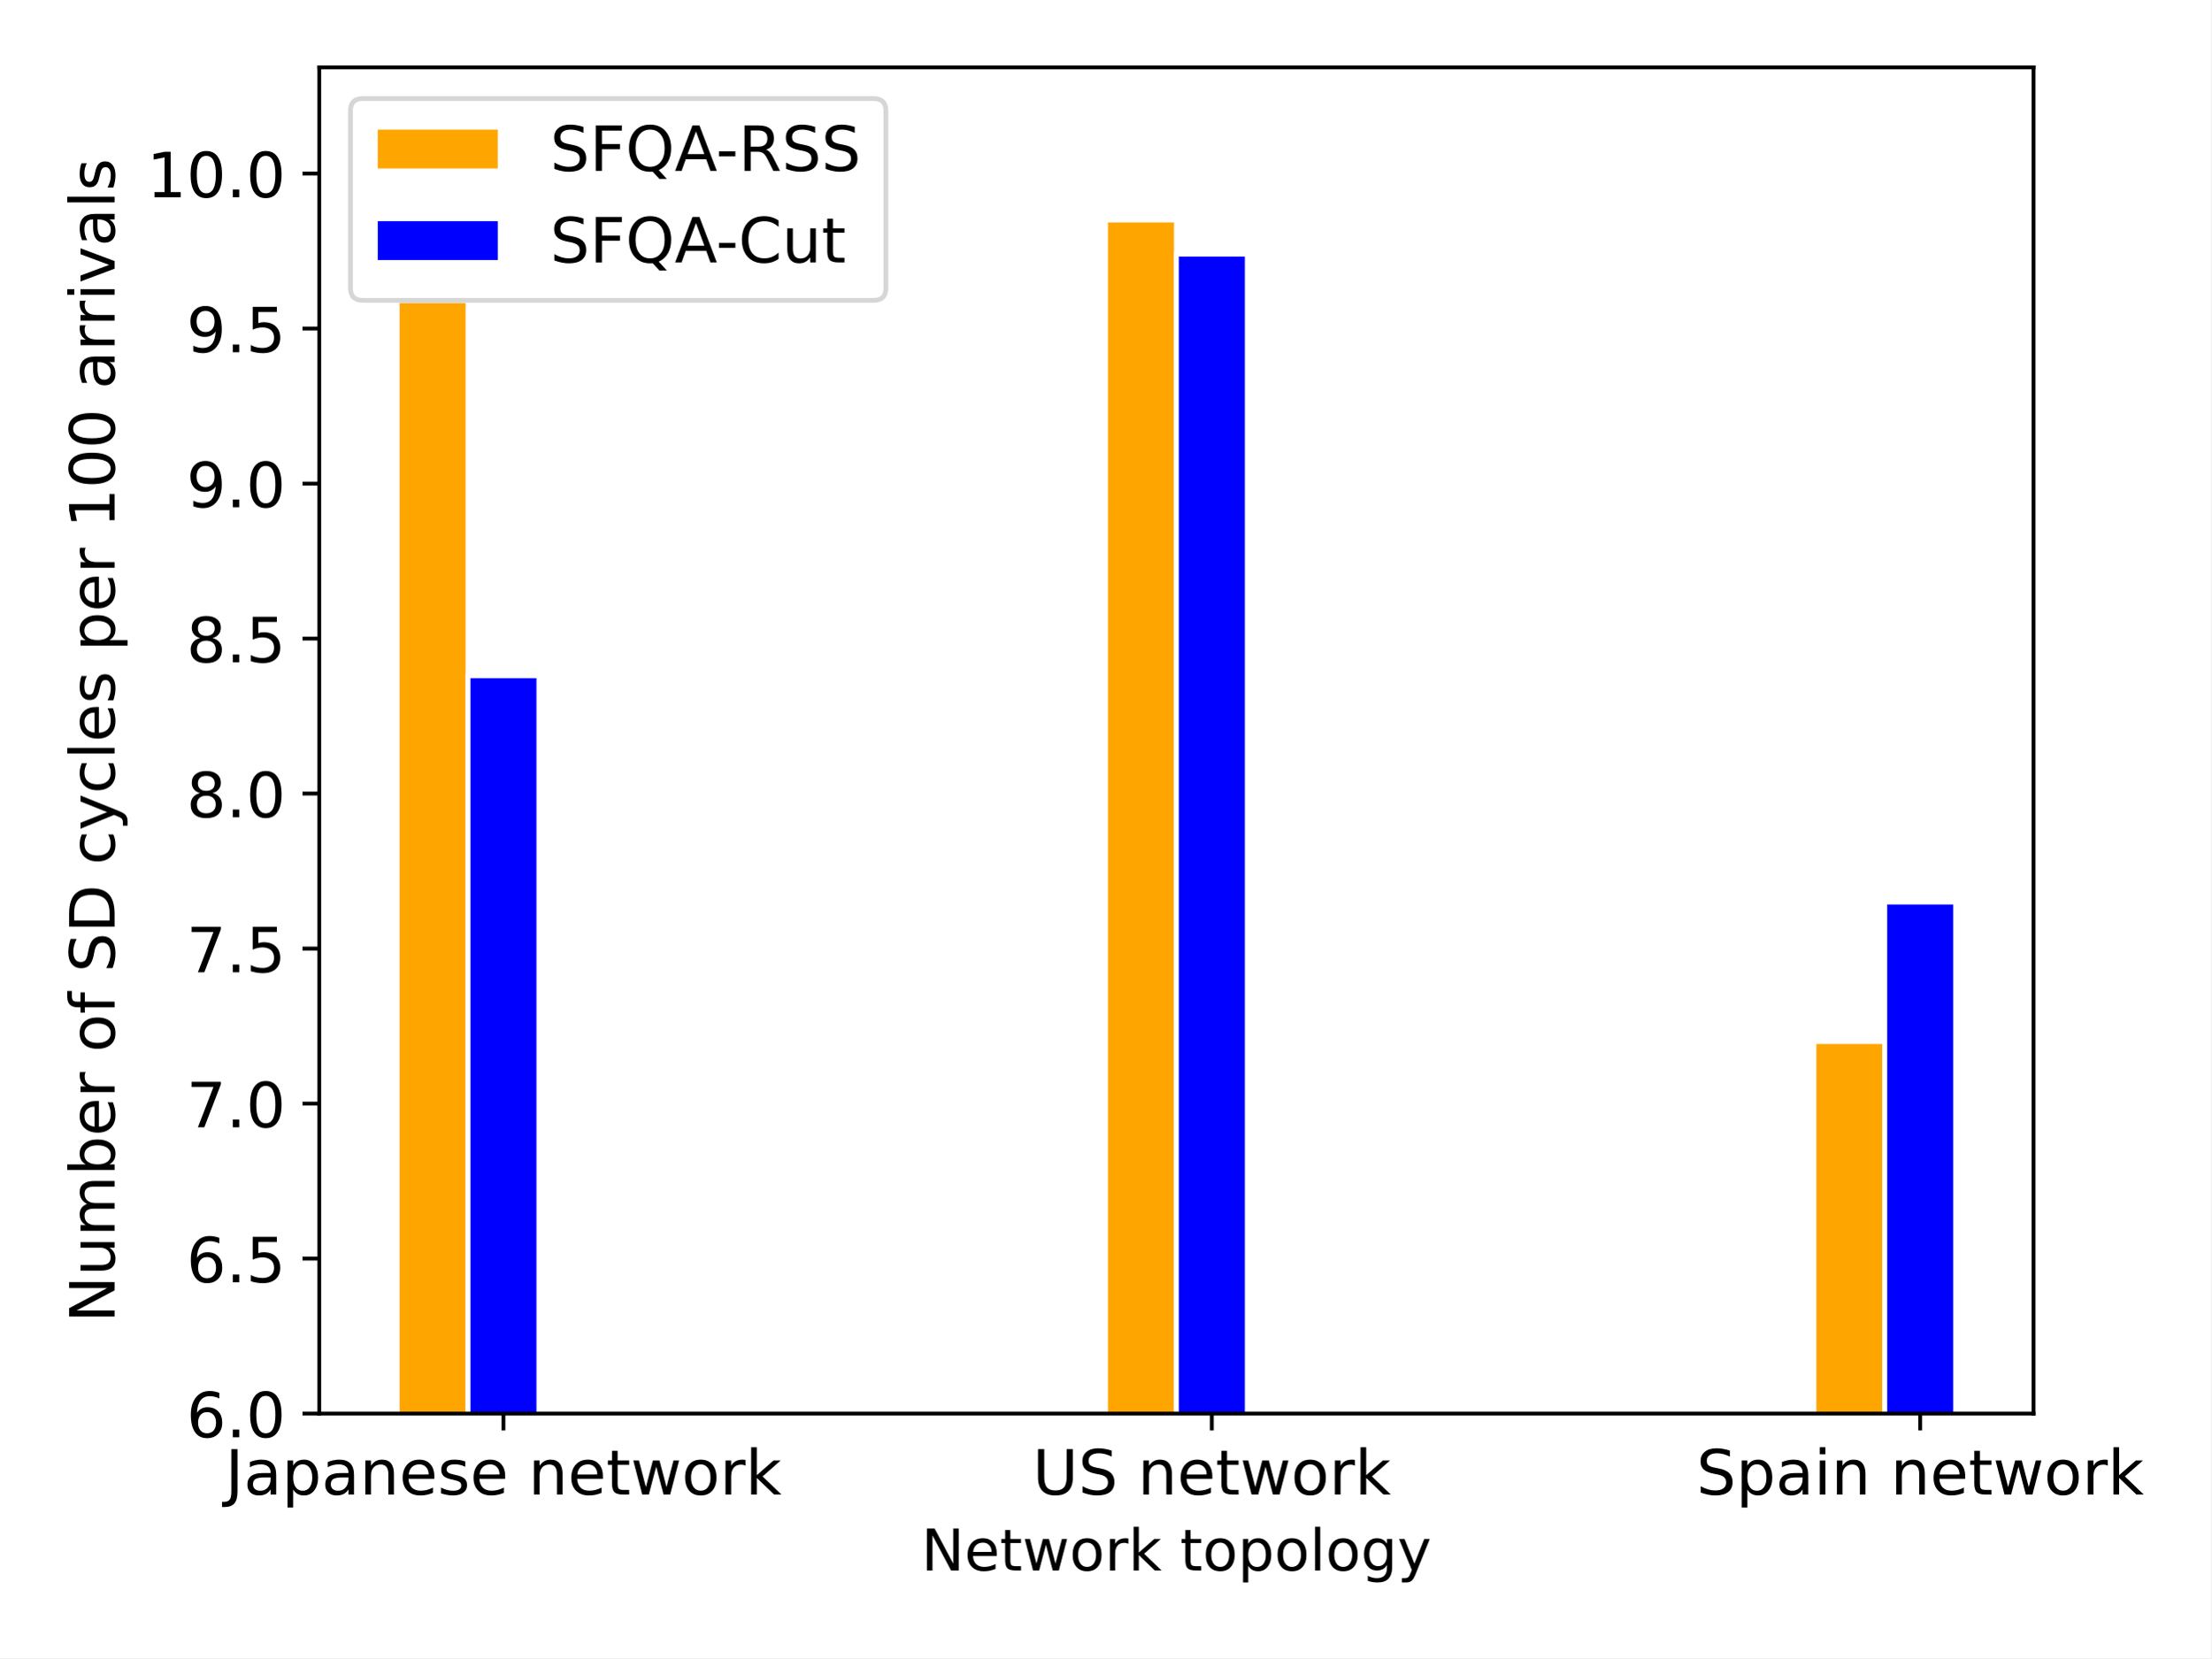
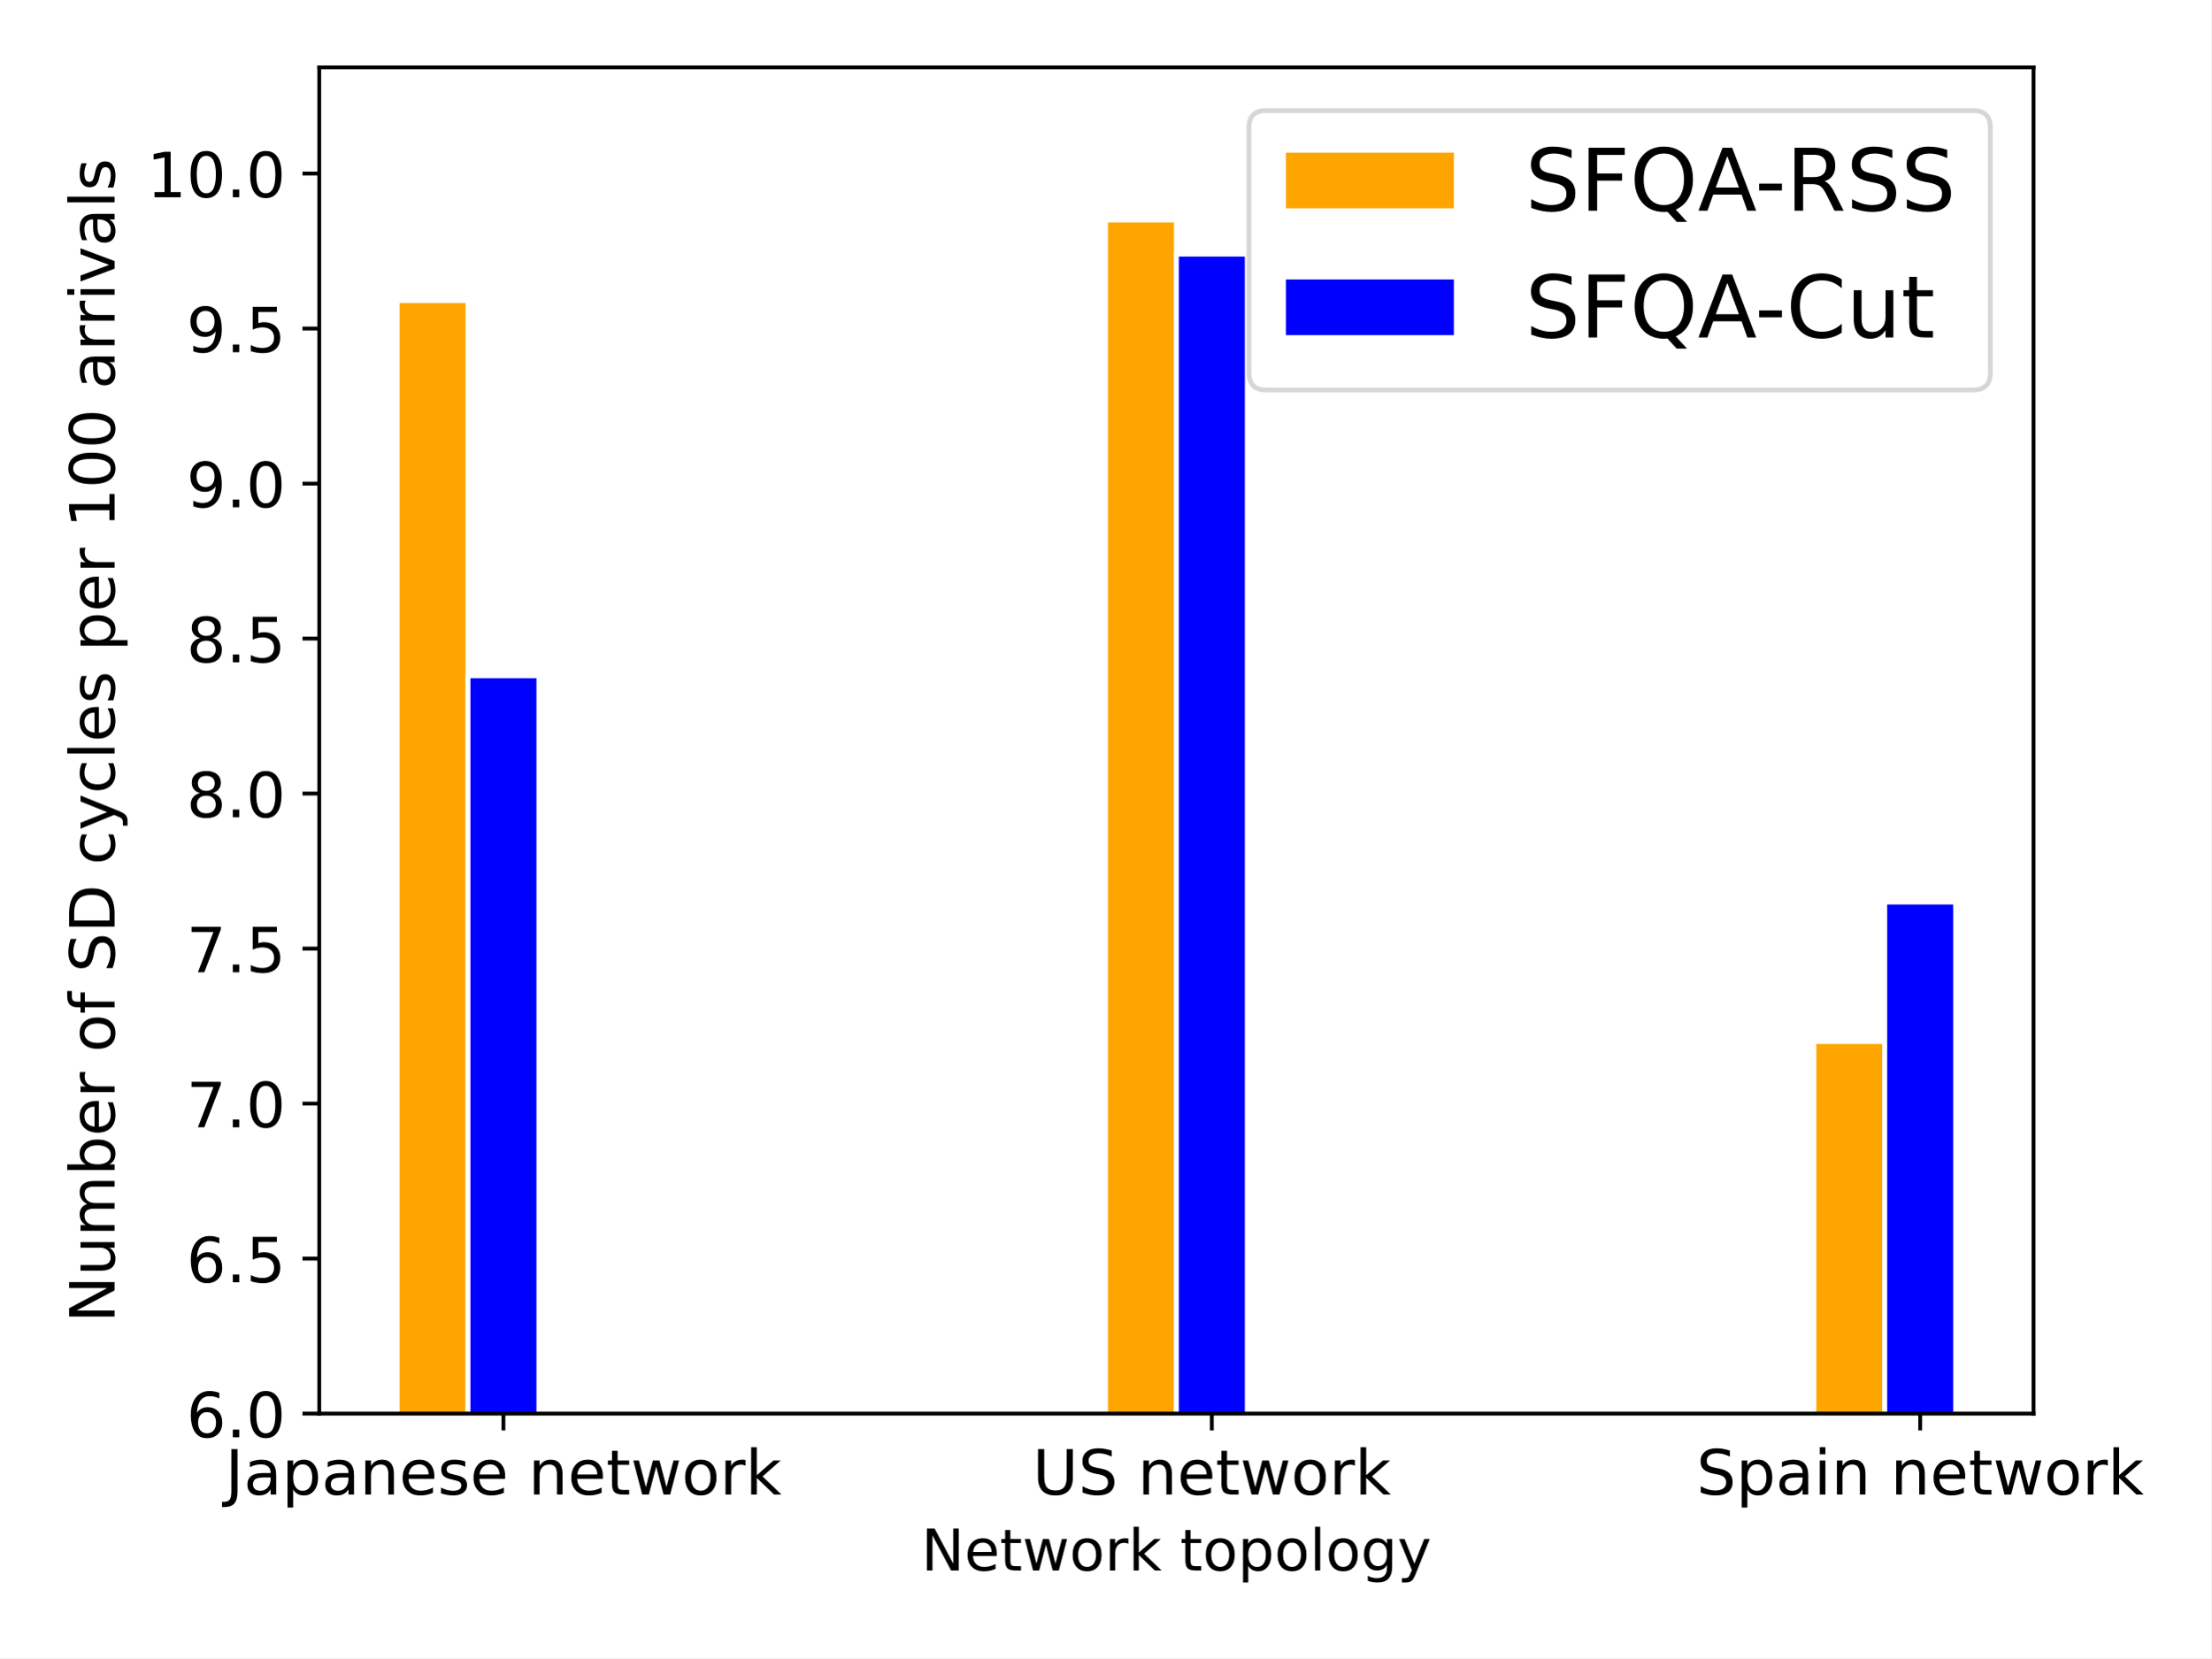
<svg xmlns="http://www.w3.org/2000/svg" xmlns:xlink="http://www.w3.org/1999/xlink" width="460.8pt" height="345.6pt" viewBox="0 0 460.8 345.6" version="1.1">
  <defs>
    <style type="text/css">*{stroke-linejoin: round; stroke-linecap: butt}</style>
  </defs>
  <g id="figure_1">
    <g id="patch_1">
      <path d="M 0 345.6  L 460.8 345.6  L 460.8 0  L 0 0  z " style="fill: #ffffff" />
    </g>
    <g id="axes_1">
      <g id="patch_2">
        <path d="M 66.53 294.64  L 423.796 294.64  L 423.796 14.04  L 66.53 14.04  z " style="fill: #ffffff" />
      </g>
      <g id="patch_3">
-         <path d="M 82.769 682.343  L 97.532 682.343  L 97.532 62.664  L 82.769 62.664  z " clip-path="url(#p008987173a)" style="fill: #ffa500; stroke: #ffffff; stroke-linejoin: miter" />
+         <path d="M 82.769 682.343  L 97.532 682.343  L 97.532 62.664  L 82.769 62.664  z " clip-path="url(#p7606cd751e)" style="fill: #ffa500; stroke: #ffffff; stroke-linejoin: miter" />
      </g>
      <g id="patch_4">
-         <path d="M 230.4 682.343  L 245.163 682.343  L 245.163 45.864  L 230.4 45.864  z " clip-path="url(#p008987173a)" style="fill: #ffa500; stroke: #ffffff; stroke-linejoin: miter" />
+         <path d="M 230.4 682.343  L 245.163 682.343  L 245.163 45.864  L 230.4 45.864  z " clip-path="url(#p7606cd751e)" style="fill: #ffa500; stroke: #ffffff; stroke-linejoin: miter" />
      </g>
      <g id="patch_5">
-         <path d="M 378.031 682.343  L 392.794 682.343  L 392.794 217.099  L 378.031 217.099  z " clip-path="url(#p008987173a)" style="fill: #ffa500; stroke: #ffffff; stroke-linejoin: miter" />
+         <path d="M 378.031 682.343  L 392.794 682.343  L 392.794 217.099  L 378.031 217.099  z " clip-path="url(#p7606cd751e)" style="fill: #ffa500; stroke: #ffffff; stroke-linejoin: miter" />
      </g>
      <g id="patch_6">
-         <path d="M 97.532 682.343  L 112.296 682.343  L 112.296 140.851  L 97.532 140.851  z " clip-path="url(#p008987173a)" style="fill: #0000ff; stroke: #ffffff; stroke-linejoin: miter" />
+         <path d="M 97.532 682.343  L 112.296 682.343  L 112.296 140.851  L 97.532 140.851  z " clip-path="url(#p7606cd751e)" style="fill: #0000ff; stroke: #ffffff; stroke-linejoin: miter" />
      </g>
      <g id="patch_7">
-         <path d="M 245.163 682.343  L 259.926 682.343  L 259.926 52.972  L 245.163 52.972  z " clip-path="url(#p008987173a)" style="fill: #0000ff; stroke: #ffffff; stroke-linejoin: miter" />
+         <path d="M 245.163 682.343  L 259.926 682.343  L 259.926 52.972  L 245.163 52.972  z " clip-path="url(#p7606cd751e)" style="fill: #0000ff; stroke: #ffffff; stroke-linejoin: miter" />
      </g>
      <g id="patch_8">
-         <path d="M 392.794 682.343  L 407.557 682.343  L 407.557 188.022  L 392.794 188.022  z " clip-path="url(#p008987173a)" style="fill: #0000ff; stroke: #ffffff; stroke-linejoin: miter" />
+         <path d="M 392.794 682.343  L 407.557 682.343  L 407.557 188.022  L 392.794 188.022  z " clip-path="url(#p7606cd751e)" style="fill: #0000ff; stroke: #ffffff; stroke-linejoin: miter" />
      </g>
      <g id="matplotlib.axis_1">
        <g id="xtick_1">
          <g id="line2d_1">
            <defs>
-               <path id="m2ef99283dd" d="M 0 0  L 0 3.5  " style="stroke: #000000; stroke-width: 0.8" />
-             </defs>
-             <g>
-               <use xlink:href="#m2ef99283dd" x="104.914" y="294.64" style="stroke: #000000; stroke-width: 0.8" />
+               <path id="m0793791e75" d="M 0 0  L 0 3.5  " style="stroke: #000000; stroke-width: 0.8" />
+             </defs>
+             <g>
+               <use xlink:href="#m0793791e75" x="104.914" y="294.64" style="stroke: #000000; stroke-width: 0.8" />
            </g>
          </g>
          <g id="text_1">
            <g transform="translate(46.93702 311.518) scale(0.13 -0.13)">
              <defs>
                <path id="DejaVuSans-4a" d="M 628 4666  L 1259 4666  L 1259 325  Q 1259 -519 939 -900  Q 619 -1281 -91 -1281  L -331 -1281  L -331 -750  L -134 -750  Q 284 -750 456 -515  Q 628 -281 628 325  L 628 4666  z " transform="scale(0.015625)" />
                <path id="DejaVuSans-61" d="M 2194 1759  Q 1497 1759 1228 1600  Q 959 1441 959 1056  Q 959 750 1161 570  Q 1363 391 1709 391  Q 2188 391 2477 730  Q 2766 1069 2766 1631  L 2766 1759  L 2194 1759  z M 3341 1997  L 3341 0  L 2766 0  L 2766 531  Q 2569 213 2275 61  Q 1981 -91 1556 -91  Q 1019 -91 701 211  Q 384 513 384 1019  Q 384 1609 779 1909  Q 1175 2209 1959 2209  L 2766 2209  L 2766 2266  Q 2766 2663 2505 2880  Q 2244 3097 1772 3097  Q 1472 3097 1187 3025  Q 903 2953 641 2809  L 641 3341  Q 956 3463 1253 3523  Q 1550 3584 1831 3584  Q 2591 3584 2966 3190  Q 3341 2797 3341 1997  z " transform="scale(0.015625)" />
                <path id="DejaVuSans-70" d="M 1159 525  L 1159 -1331  L 581 -1331  L 581 3500  L 1159 3500  L 1159 2969  Q 1341 3281 1617 3432  Q 1894 3584 2278 3584  Q 2916 3584 3314 3078  Q 3713 2572 3713 1747  Q 3713 922 3314 415  Q 2916 -91 2278 -91  Q 1894 -91 1617 61  Q 1341 213 1159 525  z M 3116 1747  Q 3116 2381 2855 2742  Q 2594 3103 2138 3103  Q 1681 3103 1420 2742  Q 1159 2381 1159 1747  Q 1159 1113 1420 752  Q 1681 391 2138 391  Q 2594 391 2855 752  Q 3116 1113 3116 1747  z " transform="scale(0.015625)" />
                <path id="DejaVuSans-6e" d="M 3513 2113  L 3513 0  L 2938 0  L 2938 2094  Q 2938 2591 2744 2837  Q 2550 3084 2163 3084  Q 1697 3084 1428 2787  Q 1159 2491 1159 1978  L 1159 0  L 581 0  L 581 3500  L 1159 3500  L 1159 2956  Q 1366 3272 1645 3428  Q 1925 3584 2291 3584  Q 2894 3584 3203 3211  Q 3513 2838 3513 2113  z " transform="scale(0.015625)" />
                <path id="DejaVuSans-65" d="M 3597 1894  L 3597 1613  L 953 1613  Q 991 1019 1311 708  Q 1631 397 2203 397  Q 2534 397 2845 478  Q 3156 559 3463 722  L 3463 178  Q 3153 47 2828 -22  Q 2503 -91 2169 -91  Q 1331 -91 842 396  Q 353 884 353 1716  Q 353 2575 817 3079  Q 1281 3584 2069 3584  Q 2775 3584 3186 3129  Q 3597 2675 3597 1894  z M 3022 2063  Q 3016 2534 2758 2815  Q 2500 3097 2075 3097  Q 1594 3097 1305 2825  Q 1016 2553 972 2059  L 3022 2063  z " transform="scale(0.015625)" />
                <path id="DejaVuSans-73" d="M 2834 3397  L 2834 2853  Q 2591 2978 2328 3040  Q 2066 3103 1784 3103  Q 1356 3103 1142 2972  Q 928 2841 928 2578  Q 928 2378 1081 2264  Q 1234 2150 1697 2047  L 1894 2003  Q 2506 1872 2764 1633  Q 3022 1394 3022 966  Q 3022 478 2636 193  Q 2250 -91 1575 -91  Q 1294 -91 989 -36  Q 684 19 347 128  L 347 722  Q 666 556 975 473  Q 1284 391 1588 391  Q 1994 391 2212 530  Q 2431 669 2431 922  Q 2431 1156 2273 1281  Q 2116 1406 1581 1522  L 1381 1569  Q 847 1681 609 1914  Q 372 2147 372 2553  Q 372 3047 722 3315  Q 1072 3584 1716 3584  Q 2034 3584 2315 3537  Q 2597 3491 2834 3397  z " transform="scale(0.015625)" />
                <path id="DejaVuSans-20" transform="scale(0.015625)" />
                <path id="DejaVuSans-74" d="M 1172 4494  L 1172 3500  L 2356 3500  L 2356 3053  L 1172 3053  L 1172 1153  Q 1172 725 1289 603  Q 1406 481 1766 481  L 2356 481  L 2356 0  L 1766 0  Q 1100 0 847 248  Q 594 497 594 1153  L 594 3053  L 172 3053  L 172 3500  L 594 3500  L 594 4494  L 1172 4494  z " transform="scale(0.015625)" />
                <path id="DejaVuSans-77" d="M 269 3500  L 844 3500  L 1563 769  L 2278 3500  L 2956 3500  L 3675 769  L 4391 3500  L 4966 3500  L 4050 0  L 3372 0  L 2619 2869  L 1863 0  L 1184 0  L 269 3500  z " transform="scale(0.015625)" />
                <path id="DejaVuSans-6f" d="M 1959 3097  Q 1497 3097 1228 2736  Q 959 2375 959 1747  Q 959 1119 1226 758  Q 1494 397 1959 397  Q 2419 397 2687 759  Q 2956 1122 2956 1747  Q 2956 2369 2687 2733  Q 2419 3097 1959 3097  z M 1959 3584  Q 2709 3584 3137 3096  Q 3566 2609 3566 1747  Q 3566 888 3137 398  Q 2709 -91 1959 -91  Q 1206 -91 779 398  Q 353 888 353 1747  Q 353 2609 779 3096  Q 1206 3584 1959 3584  z " transform="scale(0.015625)" />
                <path id="DejaVuSans-72" d="M 2631 2963  Q 2534 3019 2420 3045  Q 2306 3072 2169 3072  Q 1681 3072 1420 2755  Q 1159 2438 1159 1844  L 1159 0  L 581 0  L 581 3500  L 1159 3500  L 1159 2956  Q 1341 3275 1631 3429  Q 1922 3584 2338 3584  Q 2397 3584 2469 3576  Q 2541 3569 2628 3553  L 2631 2963  z " transform="scale(0.015625)" />
                <path id="DejaVuSans-6b" d="M 581 4863  L 1159 4863  L 1159 1991  L 2875 3500  L 3609 3500  L 1753 1863  L 3688 0  L 2938 0  L 1159 1709  L 1159 0  L 581 0  L 581 4863  z " transform="scale(0.015625)" />
              </defs>
              <use xlink:href="#DejaVuSans-4a" />
              <use xlink:href="#DejaVuSans-61" x="29.492" />
              <use xlink:href="#DejaVuSans-70" x="90.771" />
              <use xlink:href="#DejaVuSans-61" x="154.248" />
              <use xlink:href="#DejaVuSans-6e" x="215.527" />
              <use xlink:href="#DejaVuSans-65" x="278.906" />
              <use xlink:href="#DejaVuSans-73" x="340.43" />
              <use xlink:href="#DejaVuSans-65" x="392.529" />
              <use xlink:href="#DejaVuSans-20" x="454.053" />
              <use xlink:href="#DejaVuSans-6e" x="485.84" />
              <use xlink:href="#DejaVuSans-65" x="549.219" />
              <use xlink:href="#DejaVuSans-74" x="610.742" />
              <use xlink:href="#DejaVuSans-77" x="649.951" />
              <use xlink:href="#DejaVuSans-6f" x="731.738" />
              <use xlink:href="#DejaVuSans-72" x="792.92" />
              <use xlink:href="#DejaVuSans-6b" x="834.033" />
            </g>
          </g>
        </g>
        <g id="xtick_2">
          <g id="line2d_2">
            <g>
-               <use xlink:href="#m2ef99283dd" x="252.545" y="294.64" style="stroke: #000000; stroke-width: 0.8" />
+               <use xlink:href="#m0793791e75" x="252.545" y="294.64" style="stroke: #000000; stroke-width: 0.8" />
            </g>
          </g>
          <g id="text_2">
            <g transform="translate(215.1991 311.518) scale(0.13 -0.13)">
              <defs>
                <path id="DejaVuSans-55" d="M 556 4666  L 1191 4666  L 1191 1831  Q 1191 1081 1462 751  Q 1734 422 2344 422  Q 2950 422 3222 751  Q 3494 1081 3494 1831  L 3494 4666  L 4128 4666  L 4128 1753  Q 4128 841 3676 375  Q 3225 -91 2344 -91  Q 1459 -91 1007 375  Q 556 841 556 1753  L 556 4666  z " transform="scale(0.015625)" />
                <path id="DejaVuSans-53" d="M 3425 4513  L 3425 3897  Q 3066 4069 2747 4153  Q 2428 4238 2131 4238  Q 1616 4238 1336 4038  Q 1056 3838 1056 3469  Q 1056 3159 1242 3001  Q 1428 2844 1947 2747  L 2328 2669  Q 3034 2534 3370 2195  Q 3706 1856 3706 1288  Q 3706 609 3251 259  Q 2797 -91 1919 -91  Q 1588 -91 1214 -16  Q 841 59 441 206  L 441 856  Q 825 641 1194 531  Q 1563 422 1919 422  Q 2459 422 2753 634  Q 3047 847 3047 1241  Q 3047 1584 2836 1778  Q 2625 1972 2144 2069  L 1759 2144  Q 1053 2284 737 2584  Q 422 2884 422 3419  Q 422 4038 858 4394  Q 1294 4750 2059 4750  Q 2388 4750 2728 4690  Q 3069 4631 3425 4513  z " transform="scale(0.015625)" />
              </defs>
              <use xlink:href="#DejaVuSans-55" />
              <use xlink:href="#DejaVuSans-53" x="73.193" />
              <use xlink:href="#DejaVuSans-20" x="136.67" />
              <use xlink:href="#DejaVuSans-6e" x="168.457" />
              <use xlink:href="#DejaVuSans-65" x="231.836" />
              <use xlink:href="#DejaVuSans-74" x="293.359" />
              <use xlink:href="#DejaVuSans-77" x="332.568" />
              <use xlink:href="#DejaVuSans-6f" x="414.355" />
              <use xlink:href="#DejaVuSans-72" x="475.537" />
              <use xlink:href="#DejaVuSans-6b" x="516.65" />
            </g>
          </g>
        </g>
        <g id="xtick_3">
          <g id="line2d_3">
            <g>
-               <use xlink:href="#m2ef99283dd" x="400.175" y="294.64" style="stroke: #000000; stroke-width: 0.8" />
+               <use xlink:href="#m0793791e75" x="400.175" y="294.64" style="stroke: #000000; stroke-width: 0.8" />
            </g>
          </g>
          <g id="text_3">
            <g transform="translate(353.5521 311.518) scale(0.13 -0.13)">
              <defs>
                <path id="DejaVuSans-69" d="M 603 3500  L 1178 3500  L 1178 0  L 603 0  L 603 3500  z M 603 4863  L 1178 4863  L 1178 4134  L 603 4134  L 603 4863  z " transform="scale(0.015625)" />
              </defs>
              <use xlink:href="#DejaVuSans-53" />
              <use xlink:href="#DejaVuSans-70" x="63.477" />
              <use xlink:href="#DejaVuSans-61" x="126.953" />
              <use xlink:href="#DejaVuSans-69" x="188.232" />
              <use xlink:href="#DejaVuSans-6e" x="216.016" />
              <use xlink:href="#DejaVuSans-20" x="279.395" />
              <use xlink:href="#DejaVuSans-6e" x="311.182" />
              <use xlink:href="#DejaVuSans-65" x="374.561" />
              <use xlink:href="#DejaVuSans-74" x="436.084" />
              <use xlink:href="#DejaVuSans-77" x="475.293" />
              <use xlink:href="#DejaVuSans-6f" x="557.08" />
              <use xlink:href="#DejaVuSans-72" x="618.262" />
              <use xlink:href="#DejaVuSans-6b" x="659.375" />
            </g>
          </g>
        </g>
        <g id="text_4">
          <g transform="translate(192.0022 327.3397) scale(0.12 -0.12)">
            <defs>
              <path id="DejaVuSans-4e" d="M 628 4666  L 1478 4666  L 3547 763  L 3547 4666  L 4159 4666  L 4159 0  L 3309 0  L 1241 3903  L 1241 0  L 628 0  L 628 4666  z " transform="scale(0.015625)" />
              <path id="DejaVuSans-6c" d="M 603 4863  L 1178 4863  L 1178 0  L 603 0  L 603 4863  z " transform="scale(0.015625)" />
              <path id="DejaVuSans-67" d="M 2906 1791  Q 2906 2416 2648 2759  Q 2391 3103 1925 3103  Q 1463 3103 1205 2759  Q 947 2416 947 1791  Q 947 1169 1205 825  Q 1463 481 1925 481  Q 2391 481 2648 825  Q 2906 1169 2906 1791  z M 3481 434  Q 3481 -459 3084 -895  Q 2688 -1331 1869 -1331  Q 1566 -1331 1297 -1286  Q 1028 -1241 775 -1147  L 775 -588  Q 1028 -725 1275 -790  Q 1522 -856 1778 -856  Q 2344 -856 2625 -561  Q 2906 -266 2906 331  L 2906 616  Q 2728 306 2450 153  Q 2172 0 1784 0  Q 1141 0 747 490  Q 353 981 353 1791  Q 353 2603 747 3093  Q 1141 3584 1784 3584  Q 2172 3584 2450 3431  Q 2728 3278 2906 2969  L 2906 3500  L 3481 3500  L 3481 434  z " transform="scale(0.015625)" />
              <path id="DejaVuSans-79" d="M 2059 -325  Q 1816 -950 1584 -1140  Q 1353 -1331 966 -1331  L 506 -1331  L 506 -850  L 844 -850  Q 1081 -850 1212 -737  Q 1344 -625 1503 -206  L 1606 56  L 191 3500  L 800 3500  L 1894 763  L 2988 3500  L 3597 3500  L 2059 -325  z " transform="scale(0.015625)" />
            </defs>
            <use xlink:href="#DejaVuSans-4e" />
            <use xlink:href="#DejaVuSans-65" x="74.805" />
            <use xlink:href="#DejaVuSans-74" x="136.328" />
            <use xlink:href="#DejaVuSans-77" x="175.537" />
            <use xlink:href="#DejaVuSans-6f" x="257.324" />
            <use xlink:href="#DejaVuSans-72" x="318.506" />
            <use xlink:href="#DejaVuSans-6b" x="359.619" />
            <use xlink:href="#DejaVuSans-20" x="417.529" />
            <use xlink:href="#DejaVuSans-74" x="449.316" />
            <use xlink:href="#DejaVuSans-6f" x="488.525" />
            <use xlink:href="#DejaVuSans-70" x="549.707" />
            <use xlink:href="#DejaVuSans-6f" x="613.184" />
            <use xlink:href="#DejaVuSans-6c" x="674.365" />
            <use xlink:href="#DejaVuSans-6f" x="702.148" />
            <use xlink:href="#DejaVuSans-67" x="763.33" />
            <use xlink:href="#DejaVuSans-79" x="826.807" />
          </g>
        </g>
      </g>
      <g id="matplotlib.axis_2">
        <g id="ytick_1">
          <g id="line2d_4">
            <defs>
-               <path id="m09ab7e0b8b" d="M 0 0  L -3.5 0  " style="stroke: #000000; stroke-width: 0.8" />
-             </defs>
-             <g>
-               <use xlink:href="#m09ab7e0b8b" x="66.53" y="294.64" style="stroke: #000000; stroke-width: 0.8" />
+               <path id="m9cbea35159" d="M 0 0  L -3.5 0  " style="stroke: #000000; stroke-width: 0.8" />
+             </defs>
+             <g>
+               <use xlink:href="#m9cbea35159" x="66.53" y="294.64" style="stroke: #000000; stroke-width: 0.8" />
            </g>
          </g>
          <g id="text_5">
            <g transform="translate(38.85594 299.579) scale(0.13 -0.13)">
              <defs>
                <path id="DejaVuSans-36" d="M 2113 2584  Q 1688 2584 1439 2293  Q 1191 2003 1191 1497  Q 1191 994 1439 701  Q 1688 409 2113 409  Q 2538 409 2786 701  Q 3034 994 3034 1497  Q 3034 2003 2786 2293  Q 2538 2584 2113 2584  z M 3366 4563  L 3366 3988  Q 3128 4100 2886 4159  Q 2644 4219 2406 4219  Q 1781 4219 1451 3797  Q 1122 3375 1075 2522  Q 1259 2794 1537 2939  Q 1816 3084 2150 3084  Q 2853 3084 3261 2657  Q 3669 2231 3669 1497  Q 3669 778 3244 343  Q 2819 -91 2113 -91  Q 1303 -91 875 529  Q 447 1150 447 2328  Q 447 3434 972 4092  Q 1497 4750 2381 4750  Q 2619 4750 2861 4703  Q 3103 4656 3366 4563  z " transform="scale(0.015625)" />
                <path id="DejaVuSans-2e" d="M 684 794  L 1344 794  L 1344 0  L 684 0  L 684 794  z " transform="scale(0.015625)" />
                <path id="DejaVuSans-30" d="M 2034 4250  Q 1547 4250 1301 3770  Q 1056 3291 1056 2328  Q 1056 1369 1301 889  Q 1547 409 2034 409  Q 2525 409 2770 889  Q 3016 1369 3016 2328  Q 3016 3291 2770 3770  Q 2525 4250 2034 4250  z M 2034 4750  Q 2819 4750 3233 4129  Q 3647 3509 3647 2328  Q 3647 1150 3233 529  Q 2819 -91 2034 -91  Q 1250 -91 836 529  Q 422 1150 422 2328  Q 422 3509 836 4129  Q 1250 4750 2034 4750  z " transform="scale(0.015625)" />
              </defs>
              <use xlink:href="#DejaVuSans-36" />
              <use xlink:href="#DejaVuSans-2e" x="63.623" />
              <use xlink:href="#DejaVuSans-30" x="95.41" />
            </g>
          </g>
        </g>
        <g id="ytick_2">
          <g id="line2d_5">
            <g>
-               <use xlink:href="#m09ab7e0b8b" x="66.53" y="262.331" style="stroke: #000000; stroke-width: 0.8" />
+               <use xlink:href="#m9cbea35159" x="66.53" y="262.331" style="stroke: #000000; stroke-width: 0.8" />
            </g>
          </g>
          <g id="text_6">
            <g transform="translate(38.85594 267.2704) scale(0.13 -0.13)">
              <defs>
                <path id="DejaVuSans-35" d="M 691 4666  L 3169 4666  L 3169 4134  L 1269 4134  L 1269 2991  Q 1406 3038 1543 3061  Q 1681 3084 1819 3084  Q 2600 3084 3056 2656  Q 3513 2228 3513 1497  Q 3513 744 3044 326  Q 2575 -91 1722 -91  Q 1428 -91 1123 -41  Q 819 9 494 109  L 494 744  Q 775 591 1075 516  Q 1375 441 1709 441  Q 2250 441 2565 725  Q 2881 1009 2881 1497  Q 2881 1984 2565 2268  Q 2250 2553 1709 2553  Q 1456 2553 1204 2497  Q 953 2441 691 2322  L 691 4666  z " transform="scale(0.015625)" />
              </defs>
              <use xlink:href="#DejaVuSans-36" />
              <use xlink:href="#DejaVuSans-2e" x="63.623" />
              <use xlink:href="#DejaVuSans-35" x="95.41" />
            </g>
          </g>
        </g>
        <g id="ytick_3">
          <g id="line2d_6">
            <g>
-               <use xlink:href="#m09ab7e0b8b" x="66.53" y="230.023" style="stroke: #000000; stroke-width: 0.8" />
+               <use xlink:href="#m9cbea35159" x="66.53" y="230.023" style="stroke: #000000; stroke-width: 0.8" />
            </g>
          </g>
          <g id="text_7">
            <g transform="translate(38.85594 234.9618) scale(0.13 -0.13)">
              <defs>
                <path id="DejaVuSans-37" d="M 525 4666  L 3525 4666  L 3525 4397  L 1831 0  L 1172 0  L 2766 4134  L 525 4134  L 525 4666  z " transform="scale(0.015625)" />
              </defs>
              <use xlink:href="#DejaVuSans-37" />
              <use xlink:href="#DejaVuSans-2e" x="63.623" />
              <use xlink:href="#DejaVuSans-30" x="95.41" />
            </g>
          </g>
        </g>
        <g id="ytick_4">
          <g id="line2d_7">
            <g>
-               <use xlink:href="#m09ab7e0b8b" x="66.53" y="197.714" style="stroke: #000000; stroke-width: 0.8" />
+               <use xlink:href="#m9cbea35159" x="66.53" y="197.714" style="stroke: #000000; stroke-width: 0.8" />
            </g>
          </g>
          <g id="text_8">
            <g transform="translate(38.85594 202.6533) scale(0.13 -0.13)">
              <use xlink:href="#DejaVuSans-37" />
              <use xlink:href="#DejaVuSans-2e" x="63.623" />
              <use xlink:href="#DejaVuSans-35" x="95.41" />
            </g>
          </g>
        </g>
        <g id="ytick_5">
          <g id="line2d_8">
            <g>
-               <use xlink:href="#m09ab7e0b8b" x="66.53" y="165.406" style="stroke: #000000; stroke-width: 0.8" />
+               <use xlink:href="#m9cbea35159" x="66.53" y="165.406" style="stroke: #000000; stroke-width: 0.8" />
            </g>
          </g>
          <g id="text_9">
            <g transform="translate(38.85594 170.3447) scale(0.13 -0.13)">
              <defs>
                <path id="DejaVuSans-38" d="M 2034 2216  Q 1584 2216 1326 1975  Q 1069 1734 1069 1313  Q 1069 891 1326 650  Q 1584 409 2034 409  Q 2484 409 2743 651  Q 3003 894 3003 1313  Q 3003 1734 2745 1975  Q 2488 2216 2034 2216  z M 1403 2484  Q 997 2584 770 2862  Q 544 3141 544 3541  Q 544 4100 942 4425  Q 1341 4750 2034 4750  Q 2731 4750 3128 4425  Q 3525 4100 3525 3541  Q 3525 3141 3298 2862  Q 3072 2584 2669 2484  Q 3125 2378 3379 2068  Q 3634 1759 3634 1313  Q 3634 634 3220 271  Q 2806 -91 2034 -91  Q 1263 -91 848 271  Q 434 634 434 1313  Q 434 1759 690 2068  Q 947 2378 1403 2484  z M 1172 3481  Q 1172 3119 1398 2916  Q 1625 2713 2034 2713  Q 2441 2713 2670 2916  Q 2900 3119 2900 3481  Q 2900 3844 2670 4047  Q 2441 4250 2034 4250  Q 1625 4250 1398 4047  Q 1172 3844 1172 3481  z " transform="scale(0.015625)" />
              </defs>
              <use xlink:href="#DejaVuSans-38" />
              <use xlink:href="#DejaVuSans-2e" x="63.623" />
              <use xlink:href="#DejaVuSans-30" x="95.41" />
            </g>
          </g>
        </g>
        <g id="ytick_6">
          <g id="line2d_9">
            <g>
-               <use xlink:href="#m09ab7e0b8b" x="66.53" y="133.097" style="stroke: #000000; stroke-width: 0.8" />
+               <use xlink:href="#m9cbea35159" x="66.53" y="133.097" style="stroke: #000000; stroke-width: 0.8" />
            </g>
          </g>
          <g id="text_10">
            <g transform="translate(38.85594 138.0361) scale(0.13 -0.13)">
              <use xlink:href="#DejaVuSans-38" />
              <use xlink:href="#DejaVuSans-2e" x="63.623" />
              <use xlink:href="#DejaVuSans-35" x="95.41" />
            </g>
          </g>
        </g>
        <g id="ytick_7">
          <g id="line2d_10">
            <g>
-               <use xlink:href="#m09ab7e0b8b" x="66.53" y="100.789" style="stroke: #000000; stroke-width: 0.8" />
+               <use xlink:href="#m9cbea35159" x="66.53" y="100.789" style="stroke: #000000; stroke-width: 0.8" />
            </g>
          </g>
          <g id="text_11">
            <g transform="translate(38.85594 105.7275) scale(0.13 -0.13)">
              <defs>
                <path id="DejaVuSans-39" d="M 703 97  L 703 672  Q 941 559 1184 500  Q 1428 441 1663 441  Q 2288 441 2617 861  Q 2947 1281 2994 2138  Q 2813 1869 2534 1725  Q 2256 1581 1919 1581  Q 1219 1581 811 2004  Q 403 2428 403 3163  Q 403 3881 828 4315  Q 1253 4750 1959 4750  Q 2769 4750 3195 4129  Q 3622 3509 3622 2328  Q 3622 1225 3098 567  Q 2575 -91 1691 -91  Q 1453 -91 1209 -44  Q 966 3 703 97  z M 1959 2075  Q 2384 2075 2632 2365  Q 2881 2656 2881 3163  Q 2881 3666 2632 3958  Q 2384 4250 1959 4250  Q 1534 4250 1286 3958  Q 1038 3666 1038 3163  Q 1038 2656 1286 2365  Q 1534 2075 1959 2075  z " transform="scale(0.015625)" />
              </defs>
              <use xlink:href="#DejaVuSans-39" />
              <use xlink:href="#DejaVuSans-2e" x="63.623" />
              <use xlink:href="#DejaVuSans-30" x="95.41" />
            </g>
          </g>
        </g>
        <g id="ytick_8">
          <g id="line2d_11">
            <g>
-               <use xlink:href="#m09ab7e0b8b" x="66.53" y="68.48" style="stroke: #000000; stroke-width: 0.8" />
+               <use xlink:href="#m9cbea35159" x="66.53" y="68.48" style="stroke: #000000; stroke-width: 0.8" />
            </g>
          </g>
          <g id="text_12">
            <g transform="translate(38.85594 73.41894) scale(0.13 -0.13)">
              <use xlink:href="#DejaVuSans-39" />
              <use xlink:href="#DejaVuSans-2e" x="63.623" />
              <use xlink:href="#DejaVuSans-35" x="95.41" />
            </g>
          </g>
        </g>
        <g id="ytick_9">
          <g id="line2d_12">
            <g>
-               <use xlink:href="#m09ab7e0b8b" x="66.53" y="36.171" style="stroke: #000000; stroke-width: 0.8" />
+               <use xlink:href="#m9cbea35159" x="66.53" y="36.171" style="stroke: #000000; stroke-width: 0.8" />
            </g>
          </g>
          <g id="text_13">
            <g transform="translate(30.58469 41.11036) scale(0.13 -0.13)">
              <defs>
                <path id="DejaVuSans-31" d="M 794 531  L 1825 531  L 1825 4091  L 703 3866  L 703 4441  L 1819 4666  L 2450 4666  L 2450 531  L 3481 531  L 3481 0  L 794 0  L 794 531  z " transform="scale(0.015625)" />
              </defs>
              <use xlink:href="#DejaVuSans-31" />
              <use xlink:href="#DejaVuSans-30" x="63.623" />
              <use xlink:href="#DejaVuSans-2e" x="127.246" />
              <use xlink:href="#DejaVuSans-30" x="159.033" />
            </g>
          </g>
        </g>
        <g id="text_14">
          <g transform="translate(23.88109 275.6767) rotate(-90) scale(0.13 -0.13)">
            <defs>
              <path id="DejaVuSans-75" d="M 544 1381  L 544 3500  L 1119 3500  L 1119 1403  Q 1119 906 1312 657  Q 1506 409 1894 409  Q 2359 409 2629 706  Q 2900 1003 2900 1516  L 2900 3500  L 3475 3500  L 3475 0  L 2900 0  L 2900 538  Q 2691 219 2414 64  Q 2138 -91 1772 -91  Q 1169 -91 856 284  Q 544 659 544 1381  z M 1991 3584  L 1991 3584  z " transform="scale(0.015625)" />
              <path id="DejaVuSans-6d" d="M 3328 2828  Q 3544 3216 3844 3400  Q 4144 3584 4550 3584  Q 5097 3584 5394 3201  Q 5691 2819 5691 2113  L 5691 0  L 5113 0  L 5113 2094  Q 5113 2597 4934 2840  Q 4756 3084 4391 3084  Q 3944 3084 3684 2787  Q 3425 2491 3425 1978  L 3425 0  L 2847 0  L 2847 2094  Q 2847 2600 2669 2842  Q 2491 3084 2119 3084  Q 1678 3084 1418 2786  Q 1159 2488 1159 1978  L 1159 0  L 581 0  L 581 3500  L 1159 3500  L 1159 2956  Q 1356 3278 1631 3431  Q 1906 3584 2284 3584  Q 2666 3584 2933 3390  Q 3200 3197 3328 2828  z " transform="scale(0.015625)" />
              <path id="DejaVuSans-62" d="M 3116 1747  Q 3116 2381 2855 2742  Q 2594 3103 2138 3103  Q 1681 3103 1420 2742  Q 1159 2381 1159 1747  Q 1159 1113 1420 752  Q 1681 391 2138 391  Q 2594 391 2855 752  Q 3116 1113 3116 1747  z M 1159 2969  Q 1341 3281 1617 3432  Q 1894 3584 2278 3584  Q 2916 3584 3314 3078  Q 3713 2572 3713 1747  Q 3713 922 3314 415  Q 2916 -91 2278 -91  Q 1894 -91 1617 61  Q 1341 213 1159 525  L 1159 0  L 581 0  L 581 4863  L 1159 4863  L 1159 2969  z " transform="scale(0.015625)" />
              <path id="DejaVuSans-66" d="M 2375 4863  L 2375 4384  L 1825 4384  Q 1516 4384 1395 4259  Q 1275 4134 1275 3809  L 1275 3500  L 2222 3500  L 2222 3053  L 1275 3053  L 1275 0  L 697 0  L 697 3053  L 147 3053  L 147 3500  L 697 3500  L 697 3744  Q 697 4328 969 4595  Q 1241 4863 1831 4863  L 2375 4863  z " transform="scale(0.015625)" />
              <path id="DejaVuSans-44" d="M 1259 4147  L 1259 519  L 2022 519  Q 2988 519 3436 956  Q 3884 1394 3884 2338  Q 3884 3275 3436 3711  Q 2988 4147 2022 4147  L 1259 4147  z M 628 4666  L 1925 4666  Q 3281 4666 3915 4102  Q 4550 3538 4550 2338  Q 4550 1131 3912 565  Q 3275 0 1925 0  L 628 0  L 628 4666  z " transform="scale(0.015625)" />
              <path id="DejaVuSans-63" d="M 3122 3366  L 3122 2828  Q 2878 2963 2633 3030  Q 2388 3097 2138 3097  Q 1578 3097 1268 2742  Q 959 2388 959 1747  Q 959 1106 1268 751  Q 1578 397 2138 397  Q 2388 397 2633 464  Q 2878 531 3122 666  L 3122 134  Q 2881 22 2623 -34  Q 2366 -91 2075 -91  Q 1284 -91 818 406  Q 353 903 353 1747  Q 353 2603 823 3093  Q 1294 3584 2113 3584  Q 2378 3584 2631 3529  Q 2884 3475 3122 3366  z " transform="scale(0.015625)" />
              <path id="DejaVuSans-76" d="M 191 3500  L 800 3500  L 1894 563  L 2988 3500  L 3597 3500  L 2284 0  L 1503 0  L 191 3500  z " transform="scale(0.015625)" />
            </defs>
            <use xlink:href="#DejaVuSans-4e" />
            <use xlink:href="#DejaVuSans-75" x="74.805" />
            <use xlink:href="#DejaVuSans-6d" x="138.184" />
            <use xlink:href="#DejaVuSans-62" x="235.596" />
            <use xlink:href="#DejaVuSans-65" x="299.072" />
            <use xlink:href="#DejaVuSans-72" x="360.596" />
            <use xlink:href="#DejaVuSans-20" x="401.709" />
            <use xlink:href="#DejaVuSans-6f" x="433.496" />
            <use xlink:href="#DejaVuSans-66" x="494.678" />
            <use xlink:href="#DejaVuSans-20" x="529.883" />
            <use xlink:href="#DejaVuSans-53" x="561.67" />
            <use xlink:href="#DejaVuSans-44" x="625.146" />
            <use xlink:href="#DejaVuSans-20" x="702.148" />
            <use xlink:href="#DejaVuSans-63" x="733.936" />
            <use xlink:href="#DejaVuSans-79" x="788.916" />
            <use xlink:href="#DejaVuSans-63" x="848.096" />
            <use xlink:href="#DejaVuSans-6c" x="903.076" />
            <use xlink:href="#DejaVuSans-65" x="930.859" />
            <use xlink:href="#DejaVuSans-73" x="992.383" />
            <use xlink:href="#DejaVuSans-20" x="1044.482" />
            <use xlink:href="#DejaVuSans-70" x="1076.27" />
            <use xlink:href="#DejaVuSans-65" x="1139.746" />
            <use xlink:href="#DejaVuSans-72" x="1201.27" />
            <use xlink:href="#DejaVuSans-20" x="1242.383" />
            <use xlink:href="#DejaVuSans-31" x="1274.17" />
            <use xlink:href="#DejaVuSans-30" x="1337.793" />
            <use xlink:href="#DejaVuSans-30" x="1401.416" />
            <use xlink:href="#DejaVuSans-20" x="1465.039" />
            <use xlink:href="#DejaVuSans-61" x="1496.826" />
            <use xlink:href="#DejaVuSans-72" x="1558.105" />
            <use xlink:href="#DejaVuSans-72" x="1597.469" />
            <use xlink:href="#DejaVuSans-69" x="1638.582" />
            <use xlink:href="#DejaVuSans-76" x="1666.365" />
            <use xlink:href="#DejaVuSans-61" x="1725.545" />
            <use xlink:href="#DejaVuSans-6c" x="1786.824" />
            <use xlink:href="#DejaVuSans-73" x="1814.607" />
          </g>
        </g>
      </g>
      <g id="patch_9">
        <path d="M 66.53 294.64  L 66.53 14.04  " style="fill: none; stroke: #000000; stroke-width: 0.8; stroke-linejoin: miter; stroke-linecap: square" />
      </g>
      <g id="patch_10">
        <path d="M 423.796 294.64  L 423.796 14.04  " style="fill: none; stroke: #000000; stroke-width: 0.8; stroke-linejoin: miter; stroke-linecap: square" />
      </g>
      <g id="patch_11">
        <path d="M 66.53 294.64  L 423.796 294.64  " style="fill: none; stroke: #000000; stroke-width: 0.8; stroke-linejoin: miter; stroke-linecap: square" />
      </g>
      <g id="patch_12">
        <path d="M 66.53 14.04  L 423.796 14.04  " style="fill: none; stroke: #000000; stroke-width: 0.8; stroke-linejoin: miter; stroke-linecap: square" />
      </g>
      <g id="legend_1">
        <g id="patch_13">
-           <path d="M 75.63 62.603  L 182.023 62.603  Q 184.623 62.603 184.623 60.003  L 184.623 23.14  Q 184.623 20.54 182.023 20.54  L 75.63 20.54  Q 73.03 20.54 73.03 23.14  L 73.03 60.003  Q 73.03 62.603 75.63 62.603  z " style="fill: #ffffff; opacity: 0.8; stroke: #cccccc; stroke-linejoin: miter" />
+           <path d="M 263.883 81.281  L 411.196 81.281  Q 414.796 81.281 414.796 77.681  L 414.796 26.64  Q 414.796 23.04 411.196 23.04  L 263.883 23.04  Q 260.283 23.04 260.283 26.64  L 260.283 77.681  Q 260.283 81.281 263.883 81.281  z " style="fill: #ffffff; opacity: 0.8; stroke: #cccccc; stroke-linejoin: miter" />
        </g>
        <g id="patch_14">
-           <path d="M 78.23 35.618  L 104.23 35.618  L 104.23 26.518  L 78.23 26.518  z " style="fill: #ffa500; stroke: #ffffff; stroke-linejoin: miter" />
+           <path d="M 267.483 43.917  L 303.483 43.917  L 303.483 31.317  L 267.483 31.317  z " style="fill: #ffa500; stroke: #ffffff; stroke-linejoin: miter" />
        </g>
        <g id="text_15">
-           <g transform="translate(114.63 35.61797) scale(0.13 -0.13)">
+           <g transform="translate(317.8831 43.91719) scale(0.18 -0.18)">
            <defs>
              <path id="DejaVuSans-46" d="M 628 4666  L 3309 4666  L 3309 4134  L 1259 4134  L 1259 2759  L 3109 2759  L 3109 2228  L 1259 2228  L 1259 0  L 628 0  L 628 4666  z " transform="scale(0.015625)" />
              <path id="DejaVuSans-51" d="M 2522 4238  Q 1834 4238 1429 3725  Q 1025 3213 1025 2328  Q 1025 1447 1429 934  Q 1834 422 2522 422  Q 3209 422 3611 934  Q 4013 1447 4013 2328  Q 4013 3213 3611 3725  Q 3209 4238 2522 4238  z M 3406 84  L 4238 -825  L 3475 -825  L 2784 -78  Q 2681 -84 2626 -87  Q 2572 -91 2522 -91  Q 1538 -91 948 567  Q 359 1225 359 2328  Q 359 3434 948 4092  Q 1538 4750 2522 4750  Q 3503 4750 4090 4092  Q 4678 3434 4678 2328  Q 4678 1516 4351 937  Q 4025 359 3406 84  z " transform="scale(0.015625)" />
              <path id="DejaVuSans-41" d="M 2188 4044  L 1331 1722  L 3047 1722  L 2188 4044  z M 1831 4666  L 2547 4666  L 4325 0  L 3669 0  L 3244 1197  L 1141 1197  L 716 0  L 50 0  L 1831 4666  z " transform="scale(0.015625)" />
              <path id="DejaVuSans-2d" d="M 313 2009  L 1997 2009  L 1997 1497  L 313 1497  L 313 2009  z " transform="scale(0.015625)" />
              <path id="DejaVuSans-52" d="M 2841 2188  Q 3044 2119 3236 1894  Q 3428 1669 3622 1275  L 4263 0  L 3584 0  L 2988 1197  Q 2756 1666 2539 1819  Q 2322 1972 1947 1972  L 1259 1972  L 1259 0  L 628 0  L 628 4666  L 2053 4666  Q 2853 4666 3247 4331  Q 3641 3997 3641 3322  Q 3641 2881 3436 2590  Q 3231 2300 2841 2188  z M 1259 4147  L 1259 2491  L 2053 2491  Q 2509 2491 2742 2702  Q 2975 2913 2975 3322  Q 2975 3731 2742 3939  Q 2509 4147 2053 4147  L 1259 4147  z " transform="scale(0.015625)" />
            </defs>
            <use xlink:href="#DejaVuSans-53" />
            <use xlink:href="#DejaVuSans-46" x="63.477" />
            <use xlink:href="#DejaVuSans-51" x="120.996" />
            <use xlink:href="#DejaVuSans-41" x="199.707" />
            <use xlink:href="#DejaVuSans-2d" x="265.865" />
            <use xlink:href="#DejaVuSans-52" x="301.949" />
            <use xlink:href="#DejaVuSans-53" x="371.432" />
            <use xlink:href="#DejaVuSans-53" x="434.908" />
          </g>
        </g>
        <g id="patch_15">
-           <path d="M 78.23 54.7  L 104.23 54.7  L 104.23 45.6  L 78.23 45.6  z " style="fill: #0000ff; stroke: #ffffff; stroke-linejoin: miter" />
+           <path d="M 267.483 70.338  L 303.483 70.338  L 303.483 57.738  L 267.483 57.738  z " style="fill: #0000ff; stroke: #ffffff; stroke-linejoin: miter" />
        </g>
        <g id="text_16">
-           <g transform="translate(114.63 54.69953) scale(0.13 -0.13)">
+           <g transform="translate(317.8831 70.33781) scale(0.18 -0.18)">
            <defs>
              <path id="DejaVuSans-43" d="M 4122 4306  L 4122 3641  Q 3803 3938 3442 4084  Q 3081 4231 2675 4231  Q 1875 4231 1450 3742  Q 1025 3253 1025 2328  Q 1025 1406 1450 917  Q 1875 428 2675 428  Q 3081 428 3442 575  Q 3803 722 4122 1019  L 4122 359  Q 3791 134 3420 21  Q 3050 -91 2638 -91  Q 1578 -91 968 557  Q 359 1206 359 2328  Q 359 3453 968 4101  Q 1578 4750 2638 4750  Q 3056 4750 3426 4639  Q 3797 4528 4122 4306  z " transform="scale(0.015625)" />
            </defs>
            <use xlink:href="#DejaVuSans-53" />
            <use xlink:href="#DejaVuSans-46" x="63.477" />
            <use xlink:href="#DejaVuSans-51" x="120.996" />
            <use xlink:href="#DejaVuSans-41" x="199.707" />
            <use xlink:href="#DejaVuSans-2d" x="265.865" />
            <use xlink:href="#DejaVuSans-43" x="301.949" />
            <use xlink:href="#DejaVuSans-75" x="371.773" />
            <use xlink:href="#DejaVuSans-74" x="435.152" />
          </g>
        </g>
      </g>
    </g>
  </g>
  <defs>
-     <clipPath id="p008987173a">
+     <clipPath id="p7606cd751e">
      <rect x="66.53" y="14.04" width="357.266" height="280.6" />
    </clipPath>
  </defs>
</svg>
